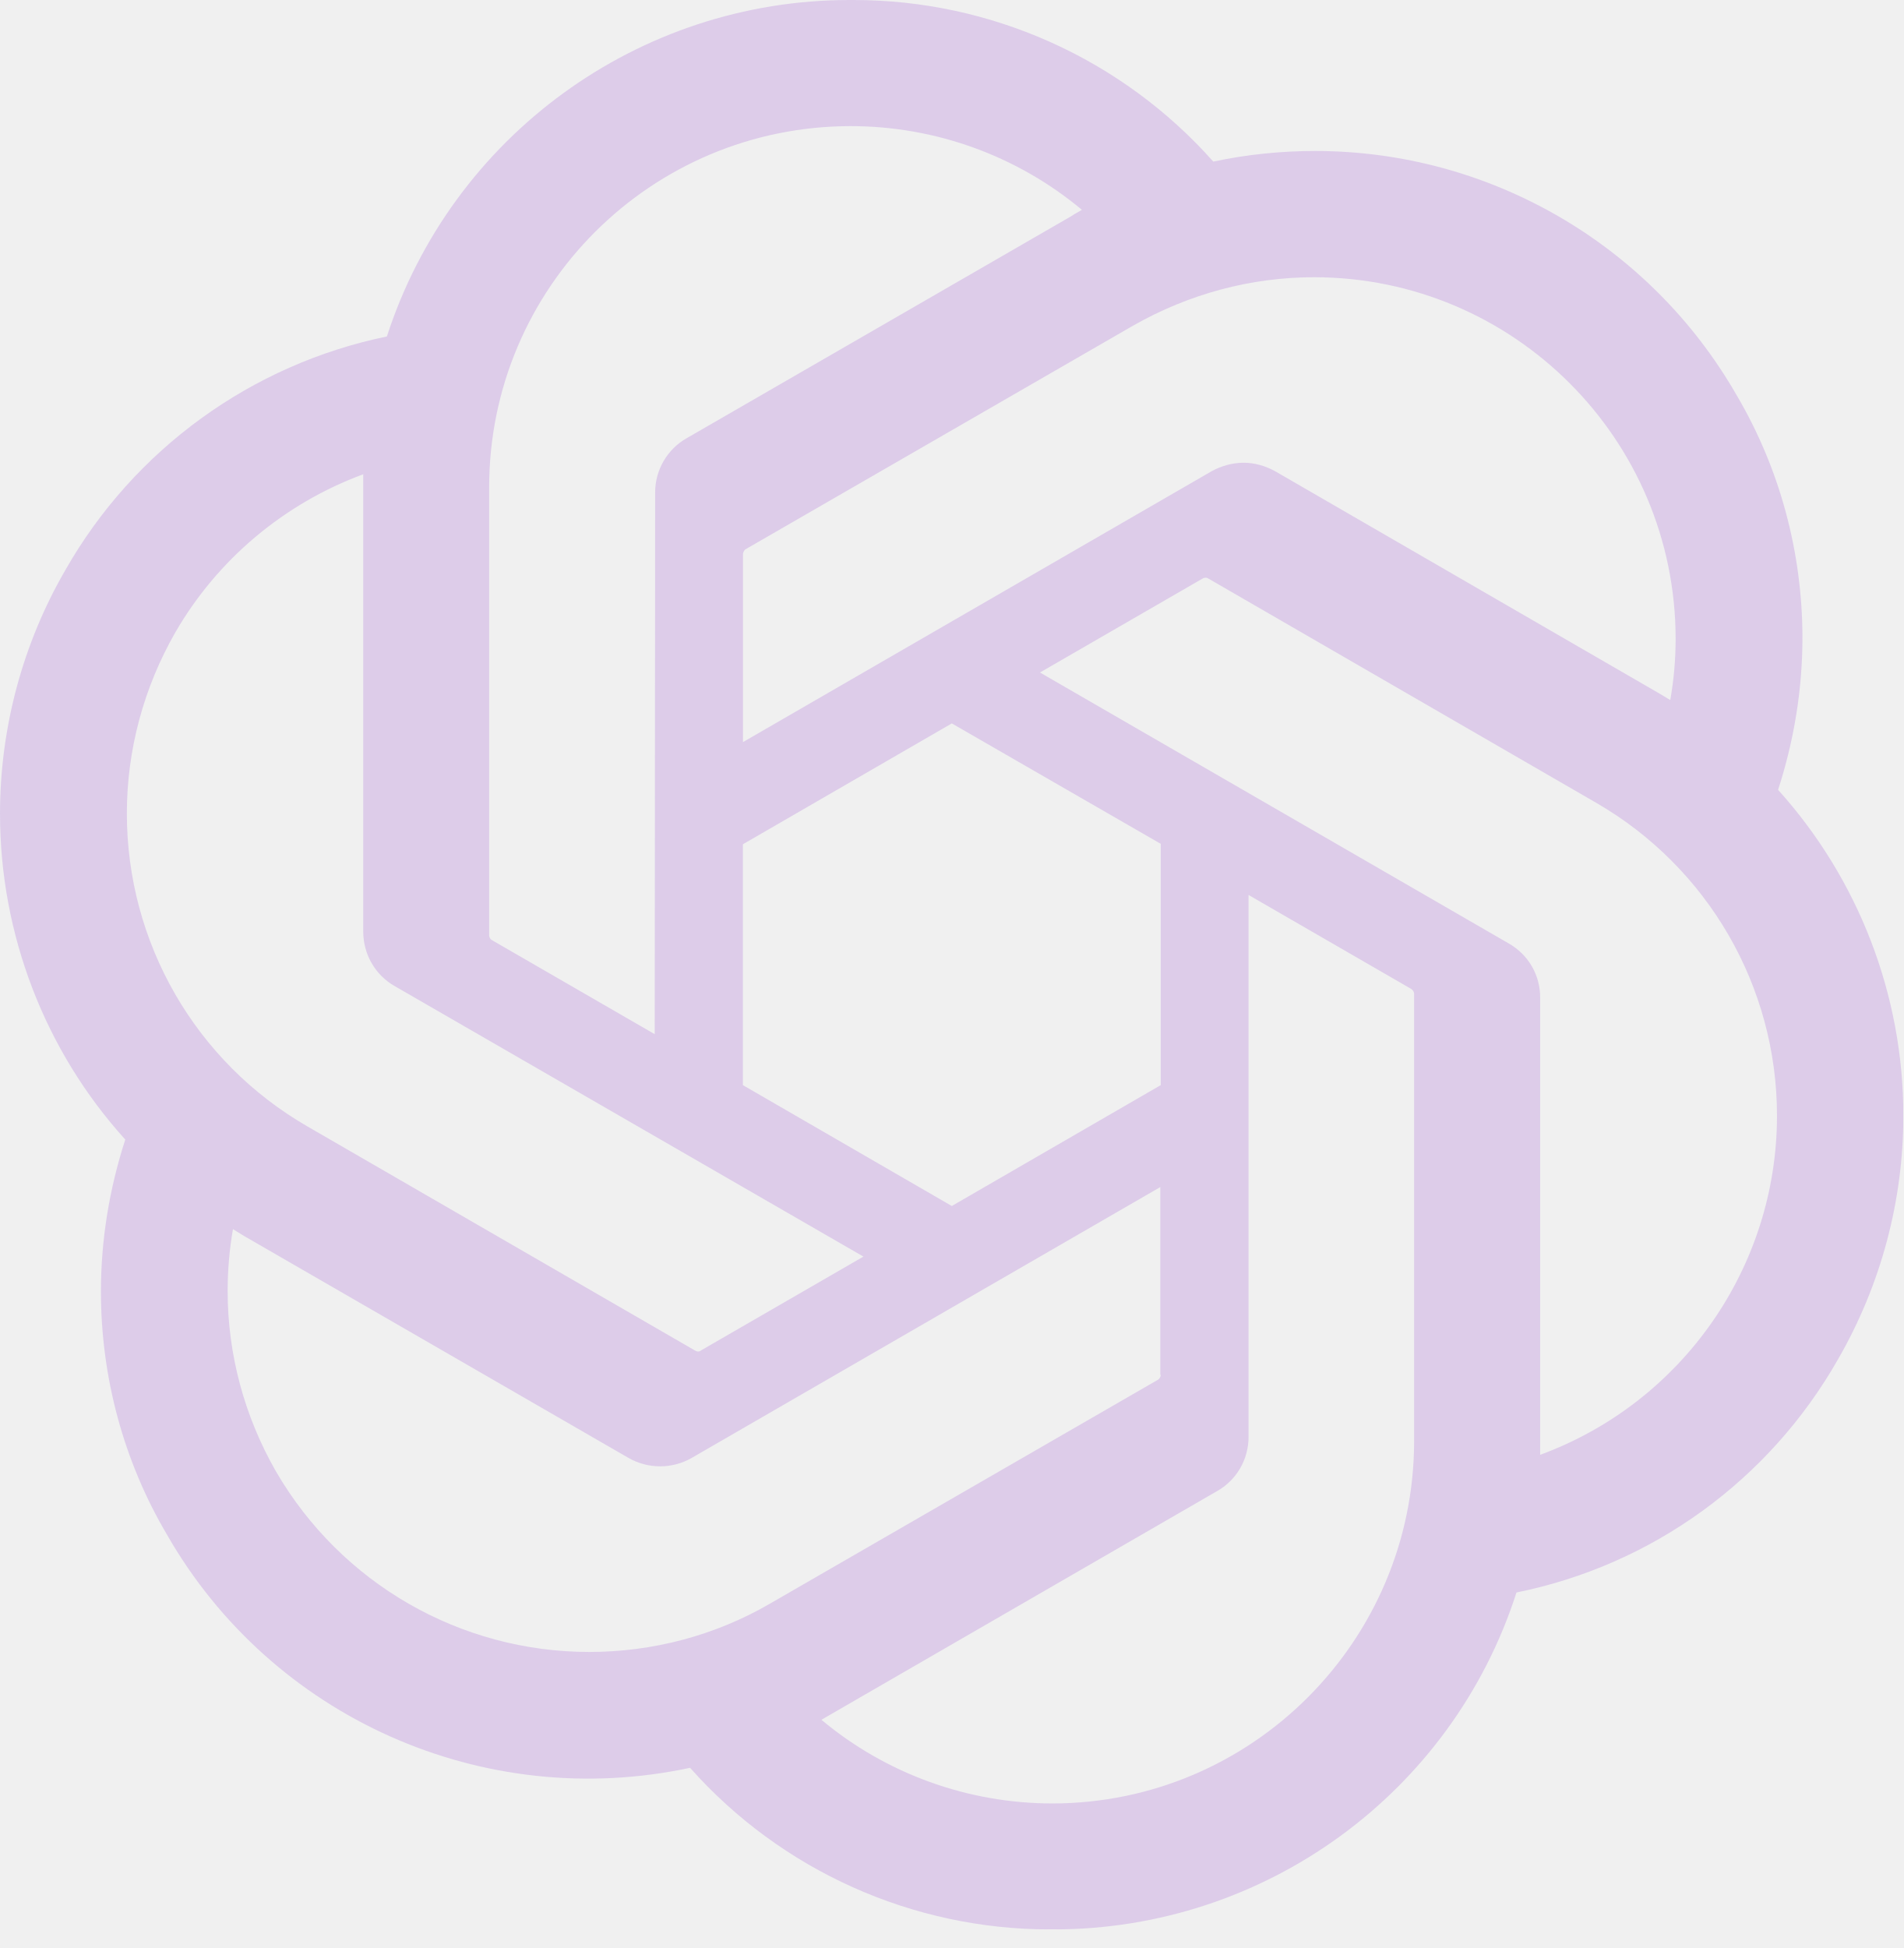
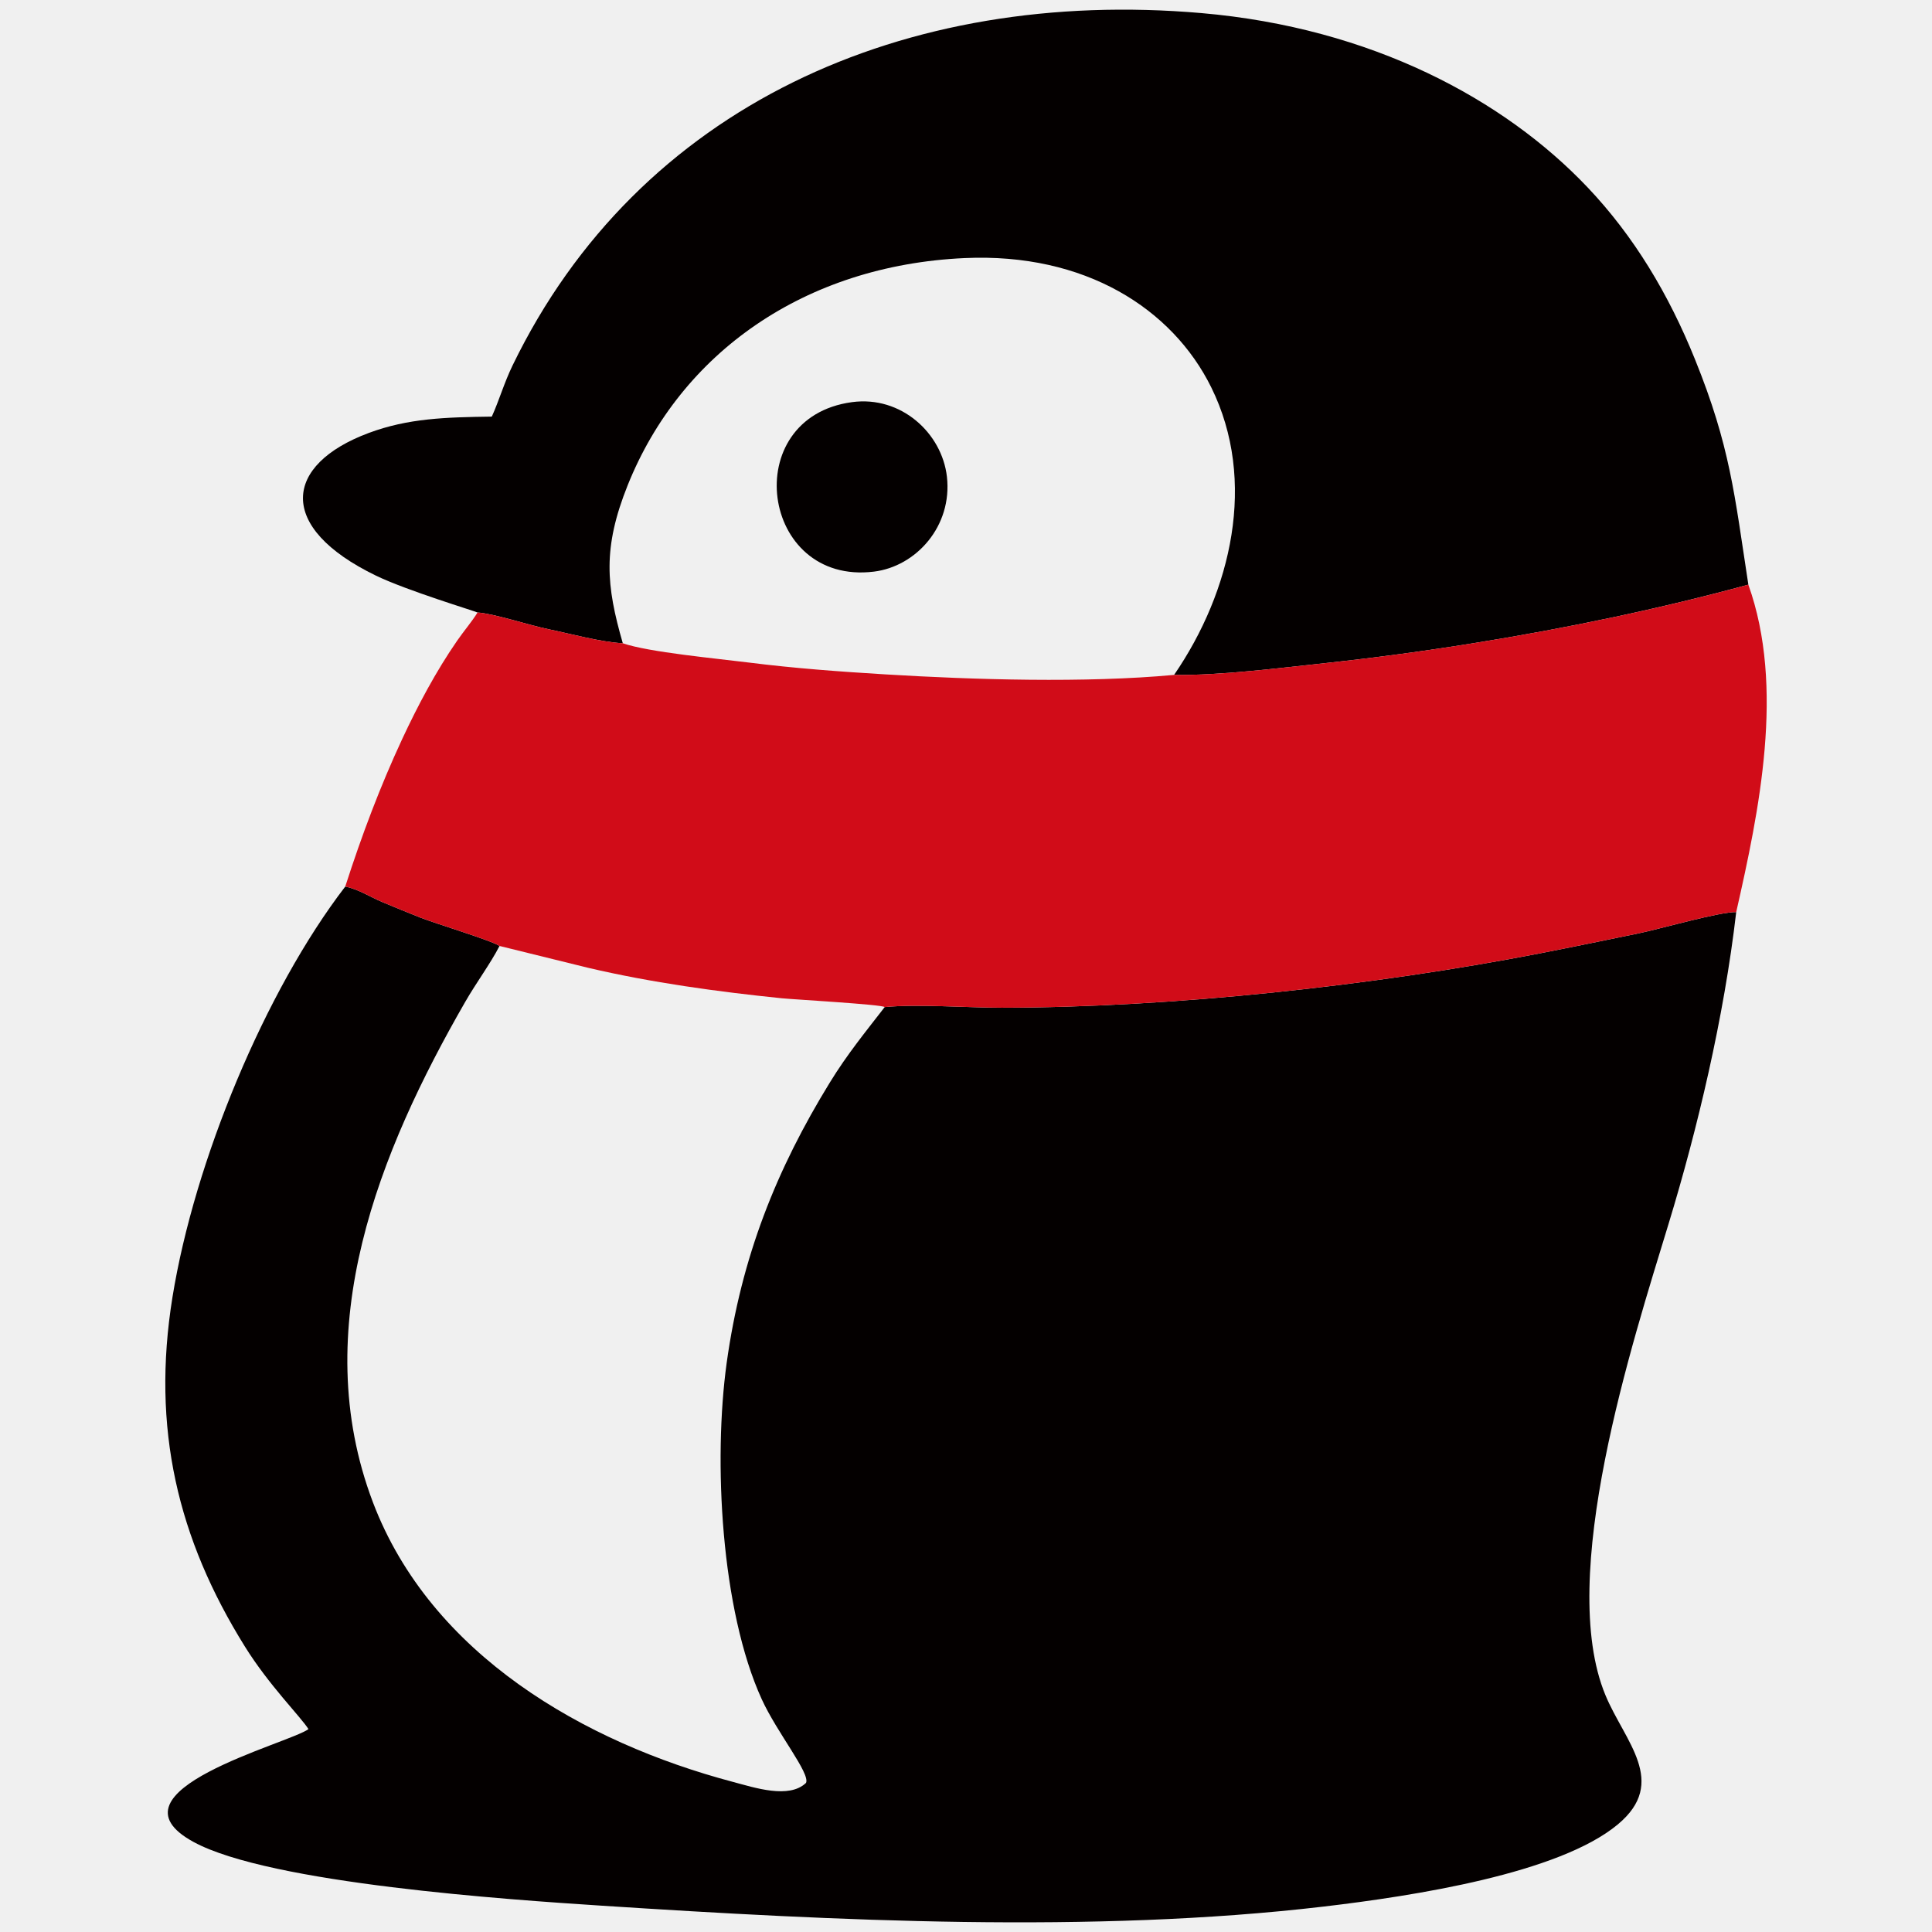
- <svg xmlns="http://www.w3.org/2000/svg" xmlns:xlink="http://www.w3.org/1999/xlink" width="43" height="44" viewBox="0 0 43 44" fill="none">
-   <defs>
-     <rect id="path_0" x="0" y="0" width="43" height="43.58" />
-   </defs>
-   <g opacity="1" transform="translate(0 0.000001981943)  rotate(0 21.5 21.79007)">
-     <mask id="bg-mask-0" fill="white">
-       <use xlink:href="#path_0" />
-     </mask>
-     <g mask="url(#bg-mask-0)">
-       <path id="分组 1" fill-rule="evenodd" style="fill:#a96dd8" transform="translate(0 0)  rotate(0 21.5 21.79007)" opacity="0.27" d="M40.17 17.84L40.17 17.84C40.53 16.73 40.72 15.57 40.72 14.41C40.72 12.48 40.21 10.58 39.23 8.92C37.27 5.51 33.64 3.41 29.71 3.41C28.94 3.41 28.16 3.49 27.41 3.65C25.35 1.33 22.39 0 19.29 0L19.22 0L19.19 0C14.43 0 10.21 3.07 8.74 7.6C5.68 8.23 3.03 10.15 1.48 12.87C0.51 14.54 0 16.45 0 18.38C0 21.1 1.01 23.73 2.83 25.74C2.47 26.85 2.28 28.01 2.28 29.17C2.28 31.1 2.79 33 3.77 34.66C6.14 38.8 10.92 40.93 15.59 39.93C17.65 42.25 20.61 43.58 23.71 43.58L23.78 43.58L23.81 43.58C28.57 43.58 32.8 40.51 34.26 35.97C37.33 35.35 39.97 33.43 41.52 30.71C42.49 29.03 43 27.13 43 25.2C43 22.48 41.99 19.86 40.17 17.84Z M18.817 38.695C18.727 38.745 18.647 38.795 18.557 38.845C20.017 40.065 21.867 40.735 23.777 40.735L23.787 40.735C28.287 40.725 31.937 37.065 31.947 32.565L31.947 22.435C31.937 22.385 31.907 22.355 31.877 22.335L28.207 20.215L28.207 32.455C28.207 32.965 27.937 33.435 27.487 33.685L18.817 38.695Z M17.393 36.223L26.163 31.163C26.203 31.133 26.223 31.093 26.223 31.053L26.213 31.053L26.213 26.813L15.623 32.933C15.183 33.183 14.643 33.183 14.203 32.933L5.523 27.923C5.443 27.873 5.323 27.803 5.263 27.763C5.183 28.223 5.143 28.693 5.143 29.163C5.143 30.593 5.523 31.993 6.233 33.233L6.233 33.233C7.703 35.763 10.393 37.313 13.313 37.313C14.743 37.313 16.153 36.943 17.393 36.223Z M8.206 11.013C8.206 10.923 8.206 10.783 8.206 10.713C6.416 11.373 4.906 12.643 3.956 14.293L3.956 14.293C3.246 15.533 2.866 16.943 2.866 18.373C2.866 21.293 4.416 23.983 6.946 25.443L15.716 30.513C15.756 30.533 15.806 30.533 15.836 30.503L19.506 28.383L8.916 22.273C8.476 22.023 8.206 21.553 8.206 21.043L8.206 21.033L8.206 11.013Z M36.055 18.13L27.285 13.06C27.245 13.04 27.195 13.05 27.165 13.07L23.495 15.19L34.085 21.31C34.525 21.56 34.795 22.02 34.795 22.53C34.795 22.53 34.795 22.54 34.795 22.54L34.795 32.86C38.005 31.68 40.145 28.62 40.145 25.2C40.145 22.28 38.585 19.59 36.055 18.13Z M16.834 12.412C16.805 12.442 16.785 12.482 16.785 12.522L16.785 12.522L16.785 16.762L27.375 10.642C27.595 10.522 27.845 10.452 28.095 10.452C28.345 10.452 28.584 10.522 28.805 10.642L37.484 15.662C37.565 15.712 37.654 15.762 37.734 15.812L37.734 15.812C37.815 15.352 37.855 14.892 37.855 14.432C37.855 9.922 34.194 6.262 29.684 6.262C28.255 6.262 26.855 6.642 25.605 7.352L16.834 12.412Z M19.221 2.849C14.711 2.849 11.051 6.499 11.051 11.009L11.051 21.139C11.061 21.189 11.081 21.219 11.121 21.239L14.791 23.359L14.801 11.129L14.801 11.119C14.801 10.619 15.071 10.149 15.511 9.899L24.191 4.889C24.261 4.839 24.381 4.779 24.441 4.739C22.981 3.519 21.131 2.849 19.221 2.849Z M16.783 24.51L21.503 27.24L26.223 24.51L26.223 19.06L21.503 16.34L16.783 19.07L16.783 24.51Z " />
-     </g>
-   </g>
+ <svg xmlns="http://www.w3.org/2000/svg" t="1689991787965" class="icon" viewBox="0 0 1024 1024" version="1.1" p-id="2042" width="200" height="200">
+   <path d="M920.228 483.436c-8.448-0.297-40.986 9.083-51.83 11.29-17.393 3.569-34.826 7.204-52.219 10.578-88.008 17.116-194.842 28.728-285.256 28.805-18.135 0.015-45.22-2.043-62.019-0.328-9.989 12.933-19.799 24.847-29.128 40.064-28.186 45.901-46.797 92.252-54.62 148.495-7.142 51.799-3.052 130.877 18.586 178.294 8.177 17.884 25.805 39.337 23.465 44.334-9.037 8.653-27.259 2.519-38.932-0.579-78.387-20.792-159.933-67.287-190.633-148.183-34.908-92.068 3.523-186.276 48.927-265.18 5.924-10.296 13.245-20.091 18.196-29.645-4.27-2.908-33.546-11.725-42.02-15.053-6.881-2.714-12.948-5.258-20.127-8.223-6.282-2.621-12.59-6.784-19.615-8.223-42.404 55.209-79.918 145.413-91.597 217.661-11.233 69.524 2.811 128.02 38.374 185.124 12.739 20.506 29.542 37.202 33.72 43.796-10.368 7.69-110.356 32.876-60.902 59.817 40.484 22.036 167.67 30.612 216.3 33.772 123.192 8.003 260.572 14.817 382.454 0.492 48.486-5.693 124.964-17.603 156.14-43.576 26.941-22.467 3.584-43.976-6.579-68.5-26.015-62.751 14.141-186.322 33.459-249.784 15.35-50.36 29.399-109.491 35.855-165.248zM253.107 324.644c8.653 0.548 27.238 6.728 37.699 8.873 11.643 2.401 27.561 6.804 39.291 7.424-8.796-30.52-10.783-50.376 2.58-83.732 28.155-70.231 93.819-116.531 178.514-120.417 63.892-2.934 110.182 26.834 130.775 68.47 24.504 49.592 10.665 108.283-19.676 152.453 24.264 0.384 56.156-3.692 80.691-6.313a1509.12 1509.12 0 0 0 78.177-10.522c49.756-7.987 98.888-18.299 145.505-30.996-7.378-48.02-9.605-73.272-28.334-119.547-13.896-34.406-32.297-65.137-56.863-91.018-44.216-46.612-114.504-84.562-204.657-92.38-157.174-13.619-298.47 49.193-365.143 186.767-4.536 9.39-6.994 18.227-10.993 27.1-24.653 0.338-44.329 0.891-65.224 8.668-44.948 16.758-49.341 49.93 3.912 75.668 16.348 7.9 52.685 18.862 53.745 19.502z" fill="#040000" p-id="2043" />
+   <path d="M622.29 357.714c-46.797 4.357-106.148 2.58-153.119-0.282-24.187-1.464-48.307-3.246-72.131-6.252-16.594-2.104-53.34-5.494-66.944-10.24-11.73-0.62-27.643-5.023-39.291-7.424-10.46-2.145-29.046-8.325-37.699-8.873-2.842 4.639-7.199 9.733-10.726 14.828-11.346 16.374-20.982 34.596-29.22 52.26-11.556 24.837-21.396 50.883-30.167 78.147 7.025 1.439 13.332 5.601 19.615 8.223 7.173 2.964 13.245 5.514 20.127 8.223 8.474 3.333 37.75 12.15 42.02 15.053l47.089 11.612c33.516 7.839 68.306 12.611 102.589 16.123 6.164 0.625 53.228 3.277 54.472 4.669 16.799-1.715 43.884 0.343 62.019 0.328 90.414-0.077 197.243-11.689 285.256-28.805 17.393-3.379 34.826-7.009 52.219-10.578 10.844-2.207 43.382-11.587 51.83-11.29 12.145-53.581 25.902-119.142 6.431-173.548-46.612 12.698-95.749 23.009-145.505 30.996a1513.958 1513.958 0 0 1-78.177 10.522c-24.53 2.616-56.422 6.692-80.686 6.308z" fill="#D10C18" p-id="2044" />
+   <path d="M451.594 213.14c-60.539 8.166-48.625 97.229 11.592 89.836 22.369-2.744 41.667-24.079 38.702-50.289-2.637-23.142-24.305-43.054-50.294-39.547z" fill="#040000" p-id="2045" />
</svg>
